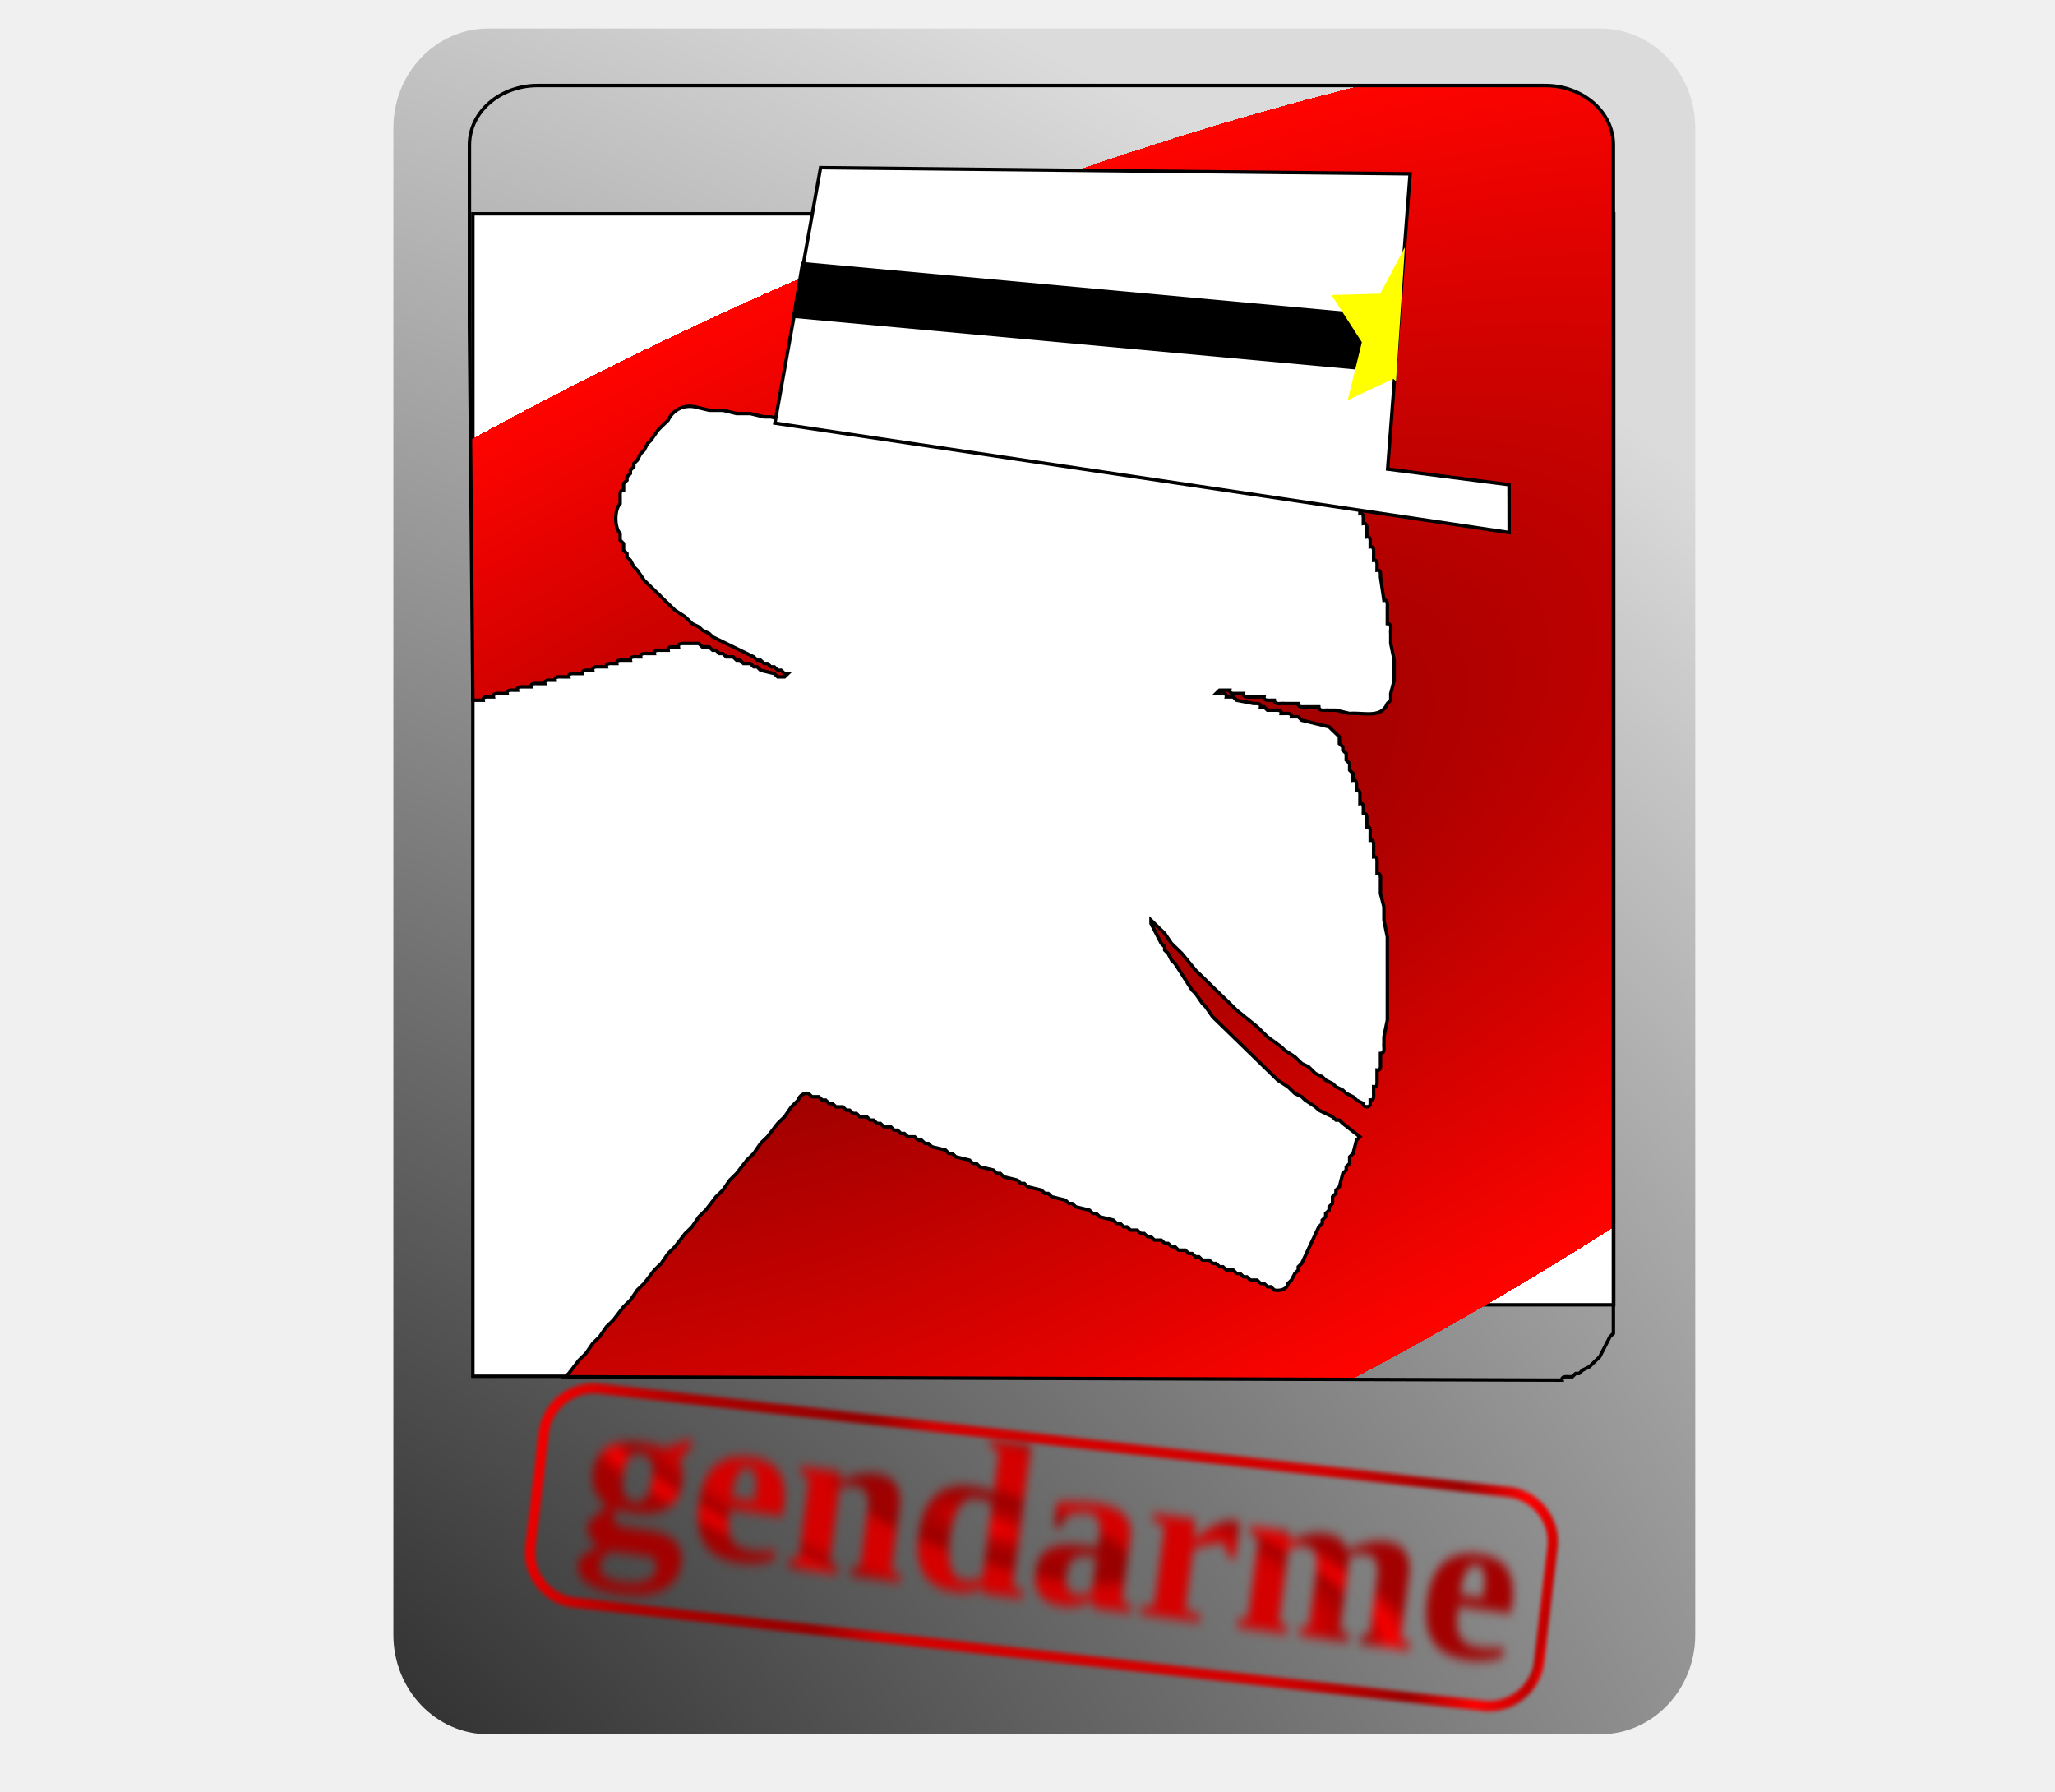
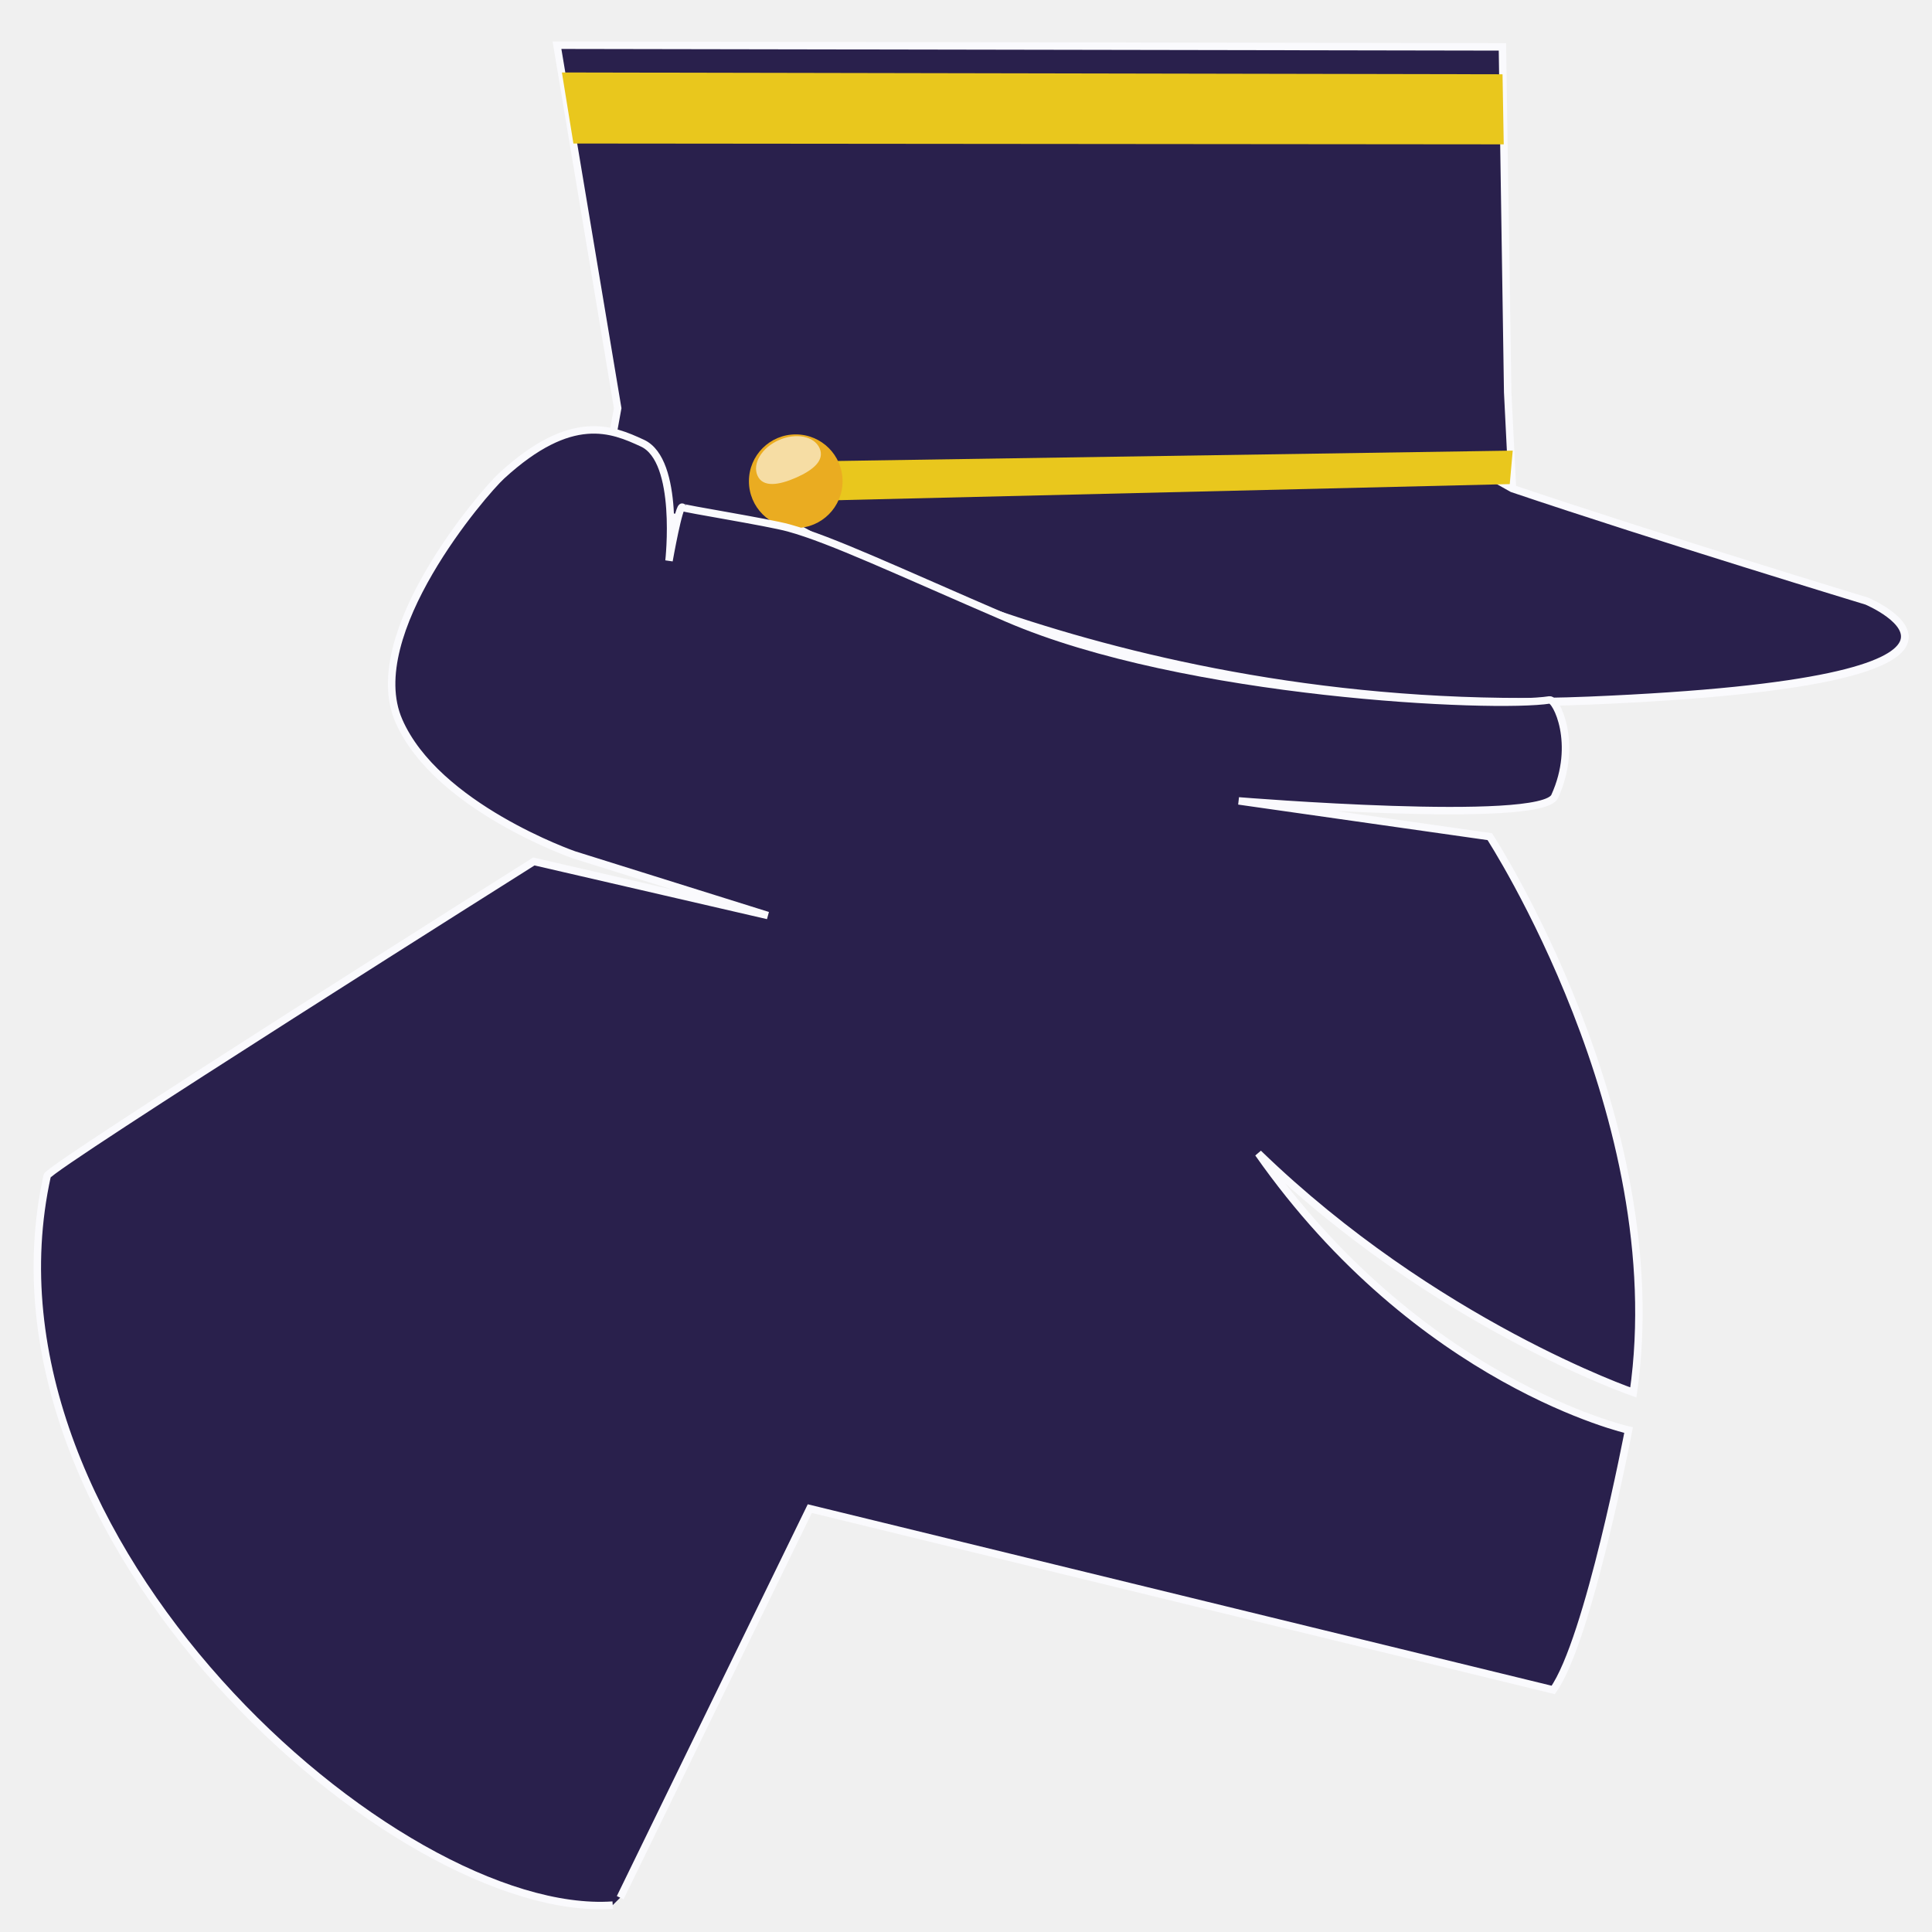
- <svg xmlns="http://www.w3.org/2000/svg" xmlns:xlink="http://www.w3.org/1999/xlink" version="1.0" width="600" height="523" id="svg2">
-   <defs id="defs1131">
-     <linearGradient id="linearGradient4234">
-       <stop style="stop-color:#ff0000;stop-opacity:1;" offset="0" id="stop4236" />
-       <stop id="stop4262" offset="0.143" style="stop-color:#ae0000;stop-opacity:1;" />
-       <stop style="stop-color:#960000;stop-opacity:1;" offset="0.321" id="stop4264" />
-       <stop id="stop4266" offset="0.382" style="stop-color:#d50000;stop-opacity:1;" />
-       <stop id="stop4242" offset="0.5" style="stop-color:#d50000;stop-opacity:1;" />
-       <stop style="stop-color:#d50000;stop-opacity:1;" offset="0.75" id="stop4244" />
-       <stop id="stop4246" offset="0.875" style="stop-color:#9b0000;stop-opacity:1;" />
-       <stop style="stop-color:#ff0000;stop-opacity:1;" offset="0.938" id="stop4248" />
-       <stop id="stop4250" offset="0.969" style="stop-color:#db0000;stop-opacity:1;" />
-       <stop style="stop-color:#be0000;stop-opacity:1;" offset="0.984" id="stop4252" />
-       <stop id="stop4254" offset="0.992" style="stop-color:#ff0000;stop-opacity:1;" />
-       <stop style="stop-color:#a30000;stop-opacity:1;" offset="1" id="stop4256" />
-     </linearGradient>
-     <linearGradient id="linearGradient5208">
-       <stop offset="0" id="stop5210" style="stop-color:#830000;stop-opacity:1;" />
-       <stop offset="1" id="stop5212" style="stop-color:#ff0300;stop-opacity:1;" />
-       <stop offset="1" id="stop5214" style="stop-color:#790700;stop-opacity:0;" />
-     </linearGradient>
-     <linearGradient id="linearGradient2265">
-       <stop offset="0" id="stop2267" style="stop-color:#000000;stop-opacity:1;" />
-       <stop offset="1" id="stop2275" style="stop-color:#dbdbdb;stop-opacity:1;" />
-     </linearGradient>
-     <radialGradient id="radialGradient2273" r="167" gradientTransform="matrix(2.495665,-1.192494,0.4666372,0.9757841,-609.352,790.2382)" cx="370.333" cy="-89.113" gradientUnits="userSpaceOnUse" xlink:href="#linearGradient5208" fy="-89.113" fx="370.333" />
-     <radialGradient id="radialGradient5206" r="190.056" gradientTransform="matrix(4.112738,1.677157,-1.206319,3.27462,-1174.46,-1154.335)" cx="383.357" cy="339.15" gradientUnits="userSpaceOnUse" xlink:href="#linearGradient2265" fy="339.15" fx="383.357" />
-     <radialGradient xlink:href="#linearGradient4234" id="radialGradient4240" cx="289.554" cy="396.368" fx="289.554" fy="396.368" r="142.421" gradientTransform="matrix(0.9056192,0.1546748,-3.7114001e-2,0.208409,97.57635,275.5476)" gradientUnits="userSpaceOnUse" />
-     <linearGradient xlink:href="#linearGradient4234" id="linearGradient6212" x1="199.174" y1="383.962" x2="507.722" y2="426.685" gradientUnits="userSpaceOnUse" />
-     <filter id="filter7287">
-       <feGaussianBlur stdDeviation="0.552" id="feGaussianBlur7289" />
-     </filter>
-     <filter id="filter8572">
-       <feGaussianBlur stdDeviation="1.423" id="feGaussianBlur8574" />
-     </filter>
-   </defs>
-   <rect id="rect4232" x="114.854" y="8.324" width="380.111" height="498.029" ry="29.04" rx="27.745" style="fill:url(#radialGradient5206);fill-opacity:1;stroke:#1a0000;stroke-width:0;stroke-linejoin:miter;stroke-miterlimit:4;stroke-dasharray:none;stroke-opacity:1" />
-   <path id="rect3258" d="M 138.062,62.425 L 138.062,371.21 L 138.062,380.955 L 138.062,401.822 L 221.281,401.822 L 221.281,380.955 L 471.157,380.955 L 471.157,62.425 L 138.062,62.425 z " style="fill:#ffffff;fill-opacity:1;stroke:#000000;stroke-width:0.999;stroke-linejoin:miter;stroke-miterlimit:4;stroke-dasharray:none;stroke-opacity:1" />
-   <path id="path4373" d="M 157,24.969 C 145.951,24.969 137.062,32.706 137.062,42.312 L 137.062,68.406 L 137.062,78.375 L 137.062,90.875 C 137.062,91.103 137.084,91.337 137.094,91.562 C 137.083,91.561 137.074,91.564 137.062,91.562 L 137.062,92.531 L 137.062,95.438 L 138.062,204.438 L 141.062,204.438 C 140.863,203.27 142.363,203.469 143.062,203.469 L 144.062,203.469 C 143.863,202.301 145.363,202.469 146.062,202.469 L 148.062,202.469 C 147.863,201.301 149.363,201.5 150.062,201.5 L 151.062,201.5 C 150.863,200.332 152.363,200.531 153.062,200.531 L 155.062,200.531 C 154.863,199.364 156.363,199.563 157.062,199.562 L 159.062,199.562 C 158.863,198.395 160.363,198.594 161.062,198.594 L 162.062,198.594 C 161.863,197.426 163.363,197.625 164.062,197.625 L 166.062,197.625 C 165.863,196.457 167.363,196.656 168.062,196.656 L 170.062,196.656 C 169.863,195.489 171.363,195.688 172.062,195.688 L 173.062,195.688 C 172.863,194.52 174.363,194.688 175.062,194.688 L 177.062,194.688 C 176.863,193.52 178.363,193.719 179.062,193.719 L 180.062,193.719 C 179.863,192.551 181.363,192.75 182.062,192.75 L 184.062,192.75 C 183.863,191.582 185.363,191.781 186.062,191.781 L 187.062,191.781 C 186.863,190.614 188.363,190.813 189.062,190.812 L 191.062,190.812 C 190.863,189.645 192.363,189.844 193.062,189.844 L 195.062,189.844 C 194.863,188.676 196.363,188.875 197.062,188.875 L 198.062,188.875 C 197.863,187.707 199.363,187.875 200.062,187.875 L 204.062,187.875 L 205.062,188.875 L 207.062,188.875 L 208.062,189.844 L 209.062,189.844 L 210.062,190.812 L 211.062,190.812 L 212.062,191.781 L 214.062,191.781 L 215.062,192.75 L 216.062,192.75 L 217.062,193.719 L 219.062,193.719 L 220.062,194.688 L 221.062,194.688 L 222.062,195.688 L 226.062,196.656 L 227.062,197.625 L 228.062,197.625 L 229.062,197.625 L 230.062,196.656 L 229.062,196.656 L 228.062,195.688 L 227.062,195.688 L 226.062,194.688 L 225.062,194.688 L 224.062,193.719 L 223.062,193.719 L 222.062,192.75 L 221.062,192.75 L 220.062,191.781 L 208.062,185.938 L 207.062,184.969 L 205.062,184 L 204.062,183.031 L 202.062,182.062 L 201.062,181.062 L 200.062,180.094 L 197.062,178.156 L 196.062,177.188 L 195.062,176.219 L 194.062,175.25 L 193.062,174.25 L 192.062,173.281 L 191.062,172.312 L 190.062,171.344 L 189.062,170.375 L 188.062,169.406 L 186.062,166.469 L 185.062,165.5 L 184.062,163.562 L 183.062,162.594 L 183.062,161.625 L 182.062,160.656 L 182.062,158.688 L 181.062,157.719 L 181.062,155.781 C 179.363,154.127 179.363,148.685 181.062,147.031 L 181.062,145.062 C 181.062,144.381 180.863,142.93 182.062,143.125 L 182.062,141.188 L 183.062,140.219 L 183.062,139.219 L 184.062,138.25 L 184.062,137.281 L 185.062,136.312 L 185.062,135.344 L 186.062,134.375 L 187.062,132.438 L 188.062,131.438 L 189.062,129.5 L 190.062,128.531 L 192.062,125.625 L 193.062,124.625 L 194.062,123.656 L 195.062,122.688 C 196.463,119.671 199.662,118.034 203.062,118.812 L 207.062,119.781 L 211.062,119.781 L 215.062,120.75 L 219.062,120.75 L 223.062,121.719 L 225.062,121.719 L 229.062,122.688 L 233.062,122.688 L 237.062,123.656 L 241.062,123.656 C 241.963,123.841 243.963,123.078 244.062,124.625 L 250.062,124.625 L 254.062,125.625 L 258.062,125.625 L 269.942,126.228 L 271.906,117.906 L 354.344,117.906 L 386.656,130.094 L 387.062,130.469 L 389.062,132.438 L 390.062,133.406 L 390.062,134.375 L 391.062,135.344 L 392.062,138.25 L 393.062,139.219 L 393.062,140.219 L 394.062,141.188 L 394.062,142.156 L 395.062,143.125 L 396.062,147.031 C 397.262,146.837 397.063,148.288 397.062,148.969 L 397.062,149.938 C 398.262,149.743 398.063,151.194 398.062,151.875 L 398.062,152.844 C 399.262,152.649 399.063,154.131 399.062,154.812 L 399.062,156.75 C 400.262,156.555 400.063,158.006 400.062,158.688 L 400.062,159.656 C 401.262,159.462 401.063,160.944 401.062,161.625 L 401.062,163.562 C 402.262,163.368 402.063,164.819 402.062,165.5 L 402.062,166.469 C 403.262,166.274 403.063,167.756 403.062,168.438 L 404.062,175.25 C 405.262,175.055 405.063,176.506 405.062,177.188 L 405.062,179.125 L 405.062,182.062 C 406.663,182.16 405.863,184.093 406.062,184.969 L 406.062,187.875 L 407.062,192.75 L 407.062,198.594 L 406.062,202.469 L 406.062,204.438 L 405.062,205.406 C 403.363,209.882 397.863,207.923 394.062,208.312 L 390.062,207.344 L 388.062,207.344 C 387.163,207.149 385.163,207.932 385.062,206.375 L 381.062,206.375 C 380.363,206.375 378.863,206.574 379.062,205.406 L 375.062,205.406 C 374.163,205.212 372.163,205.994 372.062,204.438 L 371.062,204.438 C 370.363,204.438 368.863,204.636 369.062,203.469 L 365.062,203.469 C 364.363,203.469 362.863,203.636 363.062,202.469 L 361.062,202.469 C 360.363,202.469 358.863,202.668 359.062,201.5 L 356.062,201.5 L 355.062,202.469 L 356.062,202.469 C 356.762,202.469 358.263,202.301 358.062,203.469 L 360.062,203.469 L 361.062,204.438 L 366.062,205.406 C 366.762,205.406 368.263,205.207 368.062,206.375 L 369.062,206.375 L 370.062,207.344 L 372.062,207.344 C 372.762,207.344 374.263,207.145 374.062,208.312 L 375.062,208.312 C 375.762,208.312 377.263,208.114 377.062,209.281 L 379.062,209.281 L 380.062,210.281 L 388.062,212.219 L 389.062,213.188 L 390.062,214.156 L 391.062,215.125 L 391.062,217.094 L 392.062,218.062 L 392.062,219.031 L 393.062,220 L 393.062,221.938 L 394.062,222.906 L 394.062,224.875 L 395.062,225.844 L 395.062,227.781 C 396.262,227.587 396.063,229.038 396.062,229.719 L 396.062,230.719 C 397.262,230.524 397.063,231.975 397.062,232.656 L 397.062,234.594 C 398.262,234.399 398.063,235.85 398.062,236.531 L 398.062,237.5 C 399.262,237.305 399.063,238.788 399.062,239.469 L 399.062,241.406 C 400.262,241.212 400.063,242.663 400.062,243.344 L 400.062,245.312 C 401.262,245.118 401.063,246.569 401.062,247.25 L 401.062,250.156 C 402.262,249.962 402.063,251.444 402.062,252.125 L 402.062,255.031 C 403.262,254.837 403.063,256.288 403.062,256.969 L 403.062,258.938 L 403.062,260.875 L 404.062,264.75 L 404.062,268.656 L 405.062,273.531 L 405.062,297.844 L 404.062,302.719 L 404.062,304.656 C 403.863,305.532 404.663,307.465 403.062,307.562 L 403.062,310.5 C 403.062,311.181 403.263,312.632 402.062,312.438 L 402.062,315.375 C 402.062,316.056 402.263,317.507 401.062,317.312 L 401.062,319.25 C 401.062,319.931 401.263,321.382 400.062,321.188 L 400.062,322.188 C 400.262,323.452 397.863,323.453 398.062,322.188 L 396.062,321.188 L 395.062,320.219 L 393.062,319.25 L 392.062,318.281 L 390.062,317.312 L 389.062,316.344 L 387.062,315.375 L 386.062,314.375 L 384.062,313.406 L 383.062,312.438 L 382.062,311.469 L 380.062,310.5 L 379.062,309.531 L 378.062,308.562 L 375.062,306.594 L 374.062,305.625 L 370.062,302.719 L 369.062,301.75 L 368.062,300.75 L 367.062,299.781 L 361.062,294.938 L 360.062,293.969 L 359.062,292.969 L 358.062,292 L 357.062,291.031 L 356.062,290.062 L 355.062,289.094 L 354.062,288.125 L 353.062,287.156 L 352.062,286.156 L 351.062,285.188 L 350.062,284.219 L 349.062,283.25 L 345.062,278.375 L 344.062,277.406 L 343.062,276.438 L 342.062,275.469 L 340.062,272.531 L 339.062,271.562 L 336.062,268.656 L 336.062,269.625 L 339.062,275.469 L 340.062,276.438 L 340.062,277.406 L 341.062,278.375 L 342.062,280.344 L 343.062,281.312 L 348.062,289.094 L 349.062,290.062 L 351.062,292.969 L 352.062,293.969 L 354.062,296.875 L 355.062,297.844 L 356.062,298.812 L 357.062,299.781 L 371.062,313.406 L 372.062,314.375 L 373.062,315.375 L 376.062,317.312 L 377.062,318.281 L 378.062,319.25 L 380.062,320.219 L 381.062,321.188 L 384.062,323.156 L 385.062,324.125 L 389.062,326.062 L 390.062,327.031 L 391.062,327.031 L 392.062,328 L 397.062,331.906 L 396.062,332.875 L 395.062,336.781 L 394.062,337.75 L 394.062,339.688 L 393.062,340.656 L 393.062,341.625 L 392.062,342.594 L 391.062,346.5 L 390.062,347.469 L 390.062,348.438 L 389.062,349.406 L 389.062,351.375 L 388.062,352.344 L 388.062,353.312 L 387.062,354.281 L 387.062,355.25 L 386.062,356.219 L 386.062,357.188 L 385.062,358.188 L 380.062,368.875 L 379.062,369.844 L 379.062,370.812 L 378.062,371.812 L 377.062,373.75 L 376.062,374.719 C 375.762,376.568 373.663,376.948 372.062,376.656 L 371.062,375.688 L 370.062,375.688 L 369.062,374.719 L 368.062,374.719 L 367.062,373.75 L 365.062,373.75 L 364.062,372.781 L 363.062,372.781 L 362.062,371.812 L 361.062,371.812 L 360.062,370.812 L 358.062,370.812 L 357.062,369.844 L 356.062,369.844 L 355.062,368.875 L 354.062,368.875 L 353.062,367.906 L 351.062,367.906 L 350.062,366.938 L 349.062,366.938 L 348.062,365.969 L 347.062,365.969 L 346.062,365 L 344.062,365 L 343.062,364 L 342.062,364 L 341.062,363.031 L 340.062,363.031 L 339.062,362.062 L 337.062,362.062 L 336.062,361.094 L 335.062,361.094 L 334.062,360.125 L 333.062,360.125 L 332.062,359.156 L 330.062,359.156 L 329.062,358.188 L 328.062,358.188 L 327.062,357.188 L 326.062,357.188 L 325.062,356.219 L 321.062,355.25 L 320.062,354.281 L 319.062,354.281 L 318.062,353.312 L 314.062,352.344 L 313.062,351.375 L 312.062,351.375 L 311.062,350.406 L 307.062,349.406 L 306.062,348.438 L 305.062,348.438 L 304.062,347.469 L 300.062,346.5 L 299.062,345.531 L 298.062,345.531 L 297.062,344.562 L 293.062,343.594 L 292.062,342.594 L 291.062,342.594 L 290.062,341.625 L 286.062,340.656 L 285.062,339.688 L 284.062,339.688 L 283.062,338.719 L 279.062,337.75 L 278.062,336.781 L 277.062,336.781 L 276.062,335.781 L 272.062,334.812 L 271.062,333.844 L 270.062,333.844 L 269.062,332.875 L 268.062,332.875 L 267.062,331.906 L 265.062,331.906 L 264.062,330.938 L 263.062,330.938 L 262.062,329.969 L 261.062,329.969 L 260.062,328.969 L 258.062,328.969 L 257.062,328 L 256.062,328 L 255.062,327.031 L 254.062,327.031 L 253.062,326.062 L 251.062,326.062 L 250.062,325.094 L 249.062,325.094 L 248.062,324.125 L 247.062,324.125 L 246.062,323.156 L 244.062,323.156 L 243.062,322.188 L 242.062,322.188 L 241.062,321.188 L 240.062,321.188 L 239.062,320.219 L 237.062,320.219 L 236.062,319.25 C 234.762,318.958 233.363,319.923 233.062,321.188 L 232.062,322.188 L 231.062,323.156 L 229.062,326.062 L 228.062,327.031 L 227.062,328 L 224.062,331.906 L 223.062,332.875 L 222.062,333.844 L 220.062,336.781 L 219.062,337.75 L 218.062,338.719 L 215.062,342.594 L 214.062,343.594 L 213.062,344.562 L 211.062,347.469 L 210.062,348.438 L 209.062,349.406 L 206.062,353.312 L 205.062,354.281 L 204.062,355.25 L 202.062,358.188 L 201.062,359.156 L 200.062,360.125 L 197.062,364 L 196.062,365 L 195.062,365.969 L 193.062,368.875 L 192.062,369.844 L 191.062,370.812 L 188.062,374.719 L 187.062,375.688 L 186.062,376.656 L 184.062,379.594 L 183.062,380.562 L 182.062,381.531 L 179.062,385.438 L 178.062,386.406 L 177.062,387.375 L 175.062,390.281 L 174.062,391.25 L 173.062,392.219 L 171.062,395.156 L 170.062,396.125 L 169.062,397.094 L 166.062,401 L 165.062,401.969 L 453.062,402.938 L 456.062,402.938 C 455.863,401.77 457.363,401.969 458.062,401.969 L 459.062,401.969 L 460.062,401 L 461.062,401 L 462.062,400.031 L 464.062,399.031 L 465.062,398.062 L 466.062,397.094 L 467.062,396.125 L 470.062,390.281 L 471.062,389.312 L 471.062,388.344 L 471.062,386.406 L 471.062,94.469 L 471.062,92.531 L 471.062,90.875 L 471.062,90.594 L 471.062,78.375 L 471.062,68.406 L 471.062,42.312 C 471.062,32.706 462.174,24.969 451.125,24.969 L 157,24.969 z " style="fill:url(#radialGradient2273);fill-opacity:1;stroke:#000000;stroke-opacity:1" />
-   <rect id="rect4377" x="238.61" y="112.369" width="0" height="15.26" ry="0" style="fill:#000000;fill-opacity:1;stroke:#ffffff;stroke-width:0;stroke-miterlimit:4;stroke-dasharray:none;stroke-opacity:1" />
-   <rect id="rect4409" height="62.848" x="206.321" y="383.088" width="296.405" ry="14.673" transform="matrix(0.9936015,0.1129423,-0.1162624,0.9932185,0,0)" style="fill:#ffffff;fill-opacity:0;stroke:url(#linearGradient6212);stroke-width:3;stroke-miterlimit:4;stroke-dasharray:none;stroke-opacity:1;fill-rule:nonzero;stroke-linecap:butt;filter:url(#filter7287)" />
-   <text id="text4405" x="225.496" y="422.583" transform="matrix(0.9899478,0.1319939,-0.1306634,0.9927324,0,0)" xml:space="preserve" style="font-size:63.424px;font-style:normal;font-weight:normal;fill:url(#radialGradient4240);fill-opacity:1;stroke:none;stroke-width:1px;stroke-linecap:butt;stroke-linejoin:miter;stroke-opacity:1;font-family:Bitstream Vera Sans;filter:url(#filter8572)">
-     <tspan id="tspan4407" style="font-size:64.448px;font-weight:bold;fill:url(#radialGradient4240);fill-opacity:1;font-family:Times New Roman" x="225.496" y="422.583">gendarme</tspan>
-   </text>
-   <rect id="rect3164" x="233.719" y="-76.584" width="0" height="22.24" ry="0" transform="matrix(0.9999953,-3.0817251e-3,2.1469716e-3,0.9999977,0,0)" style="fill:#000000;fill-opacity:1;stroke:#ffffff;stroke-width:0;stroke-miterlimit:4;stroke-dasharray:none;stroke-opacity:1" />
-   <path id="path2180" d="M 226.244,123.533 L 239.584,48.949 L 411.715,50.748 L 405.15,136.958 L 440.598,141.508 L 440.628,155.484 L 226.244,123.533 z " style="fill:#ffffff;fill-opacity:1;fill-rule:evenodd;stroke:#000000;stroke-width:1;stroke-linecap:butt;stroke-linejoin:miter;stroke-miterlimit:4;stroke-dasharray:none;stroke-opacity:1" />
-   <path id="rect2182" d="M 233.906,76.438 L 231.188,92.781 L 407.75,108.969 L 408.844,92.469 L 233.906,76.438 z " style="fill:#000000;fill-opacity:1;stroke:#ffffff;stroke-width:0;stroke-miterlimit:4;stroke-dasharray:none;stroke-opacity:1" />
-   <path id="path2184" d="M 410.188,72.188 L 402.969,85.75 L 388.75,86.125 L 397.625,99.906 L 393.5,116.812 L 406.812,110.594 L 407.594,111.281 L 410.188,72.188 z M 418.312,120.531 L 418.5,120.688 L 418.5,120.531 L 418.312,120.531 z " style="fill:#ffff00;fill-opacity:1;stroke:#ffffff;stroke-width:0;stroke-miterlimit:4;stroke-dasharray:none;stroke-opacity:1" />
+ <svg xmlns="http://www.w3.org/2000/svg" version="1.0" width="48" height="48" id="svg3328">
+   <defs id="defs3330" />
+   <g id="layer1">
+     <g transform="matrix(0.1848842,0,0,0.1848842,-50.88271,-43.55445)" id="g3150">
+       <path d="M 355.71,304.271 L 358.218,290.424 L 350.061,241.653 L 477.108,241.879 L 477.817,288.286 L 478.465,301.309 C 497.891,307.866 526.094,316.43 526.094,316.43 C 526.094,316.43 551.555,327.156 488.76,329.764 C 425.966,332.371 382.094,306.43 382.094,306.43 L 355.71,304.271 z" id="path334" style="fill:#29204c;stroke:#fafafd" />
+       <path d="M 383.913,298.246 L 392.133,299.343 L 389.941,299.343 L 448.581,299.343 L 472.146,297.698 L 478.436,301.23 C 497.862,307.787 526.065,316.351 526.065,316.351 C 526.065,316.351 551.526,327.077 488.732,329.685 C 425.937,332.292 382.065,306.351 382.065,306.351 L 383.913,298.246 z" id="path336" style="fill:#29204c;stroke:#fafafd" />
+       <polygon points="240.446,1672.591 115.431,1672.479 113.882,1662.931 240.284,1663.174 240.446,1672.591 " transform="translate(236.8398,-1417.616)" id="polygon338" style="fill:#e9c71d" />
+       <polygon points="241.255,1718.246 145.255,1720.546 145.921,1715.213 241.655,1713.746 241.255,1718.246 " transform="translate(236.8398,-1417.616)" id="polygon340" style="fill:#e9c71d" />
+       <g transform="translate(236.8398,-1417.616)" id="g342">
+         <circle cx="145.305" cy="1717.858" r="6.291" id="circle344" style="fill:#eaac21" />
+         <path d="M 148.512,1713.427 C 149.226,1715.048 147.656,1716.363 145.351,1717.378 C 143.047,1718.395 140.882,1718.728 140.167,1717.107 C 139.452,1715.486 140.74,1713.347 143.044,1712.332 C 145.349,1711.314 147.797,1711.806 148.512,1713.427 z" id="path346" style="opacity:0.59;fill:#ffffff" />
+       </g>
+       <path d="M 357.553,491.586 C 328.553,493.586 270.771,442.468 281.553,393.586 C 281.817,392.391 346.953,351.34 346.953,351.34 L 378.394,358.604 L 352.326,350.44 C 352.326,350.44 333.84,344.018 328.8,332.411 C 323.762,320.804 340.161,301.772 342.629,299.51 C 352.033,290.889 357.483,293.255 361.539,295.127 C 366.633,297.478 365.114,310.934 365.114,310.934 C 365.114,310.934 366.501,303.11 366.932,303.757 C 367.052,303.937 378.334,305.734 381.179,306.514 C 386.886,308.08 395.799,312.299 410.567,318.66 C 434.472,328.958 476.003,330.806 483.448,329.632 C 484.314,329.495 487.366,335.509 484.136,342.597 C 482.351,346.512 441.669,343.201 441.669,343.201 L 475.409,348.008 C 475.409,348.008 500.005,385.77 494.701,422.692 C 494.701,422.692 467.996,413.505 444.307,390.564 C 465.955,421.453 494.061,427.753 494.061,427.753 C 494.061,427.753 488.701,455.975 483.935,462.669 L 384.033,438.303 L 358.554,490.588" id="path348" style="fill:#29204c;stroke:#fafafd" />
+     </g>
+   </g>
</svg>
